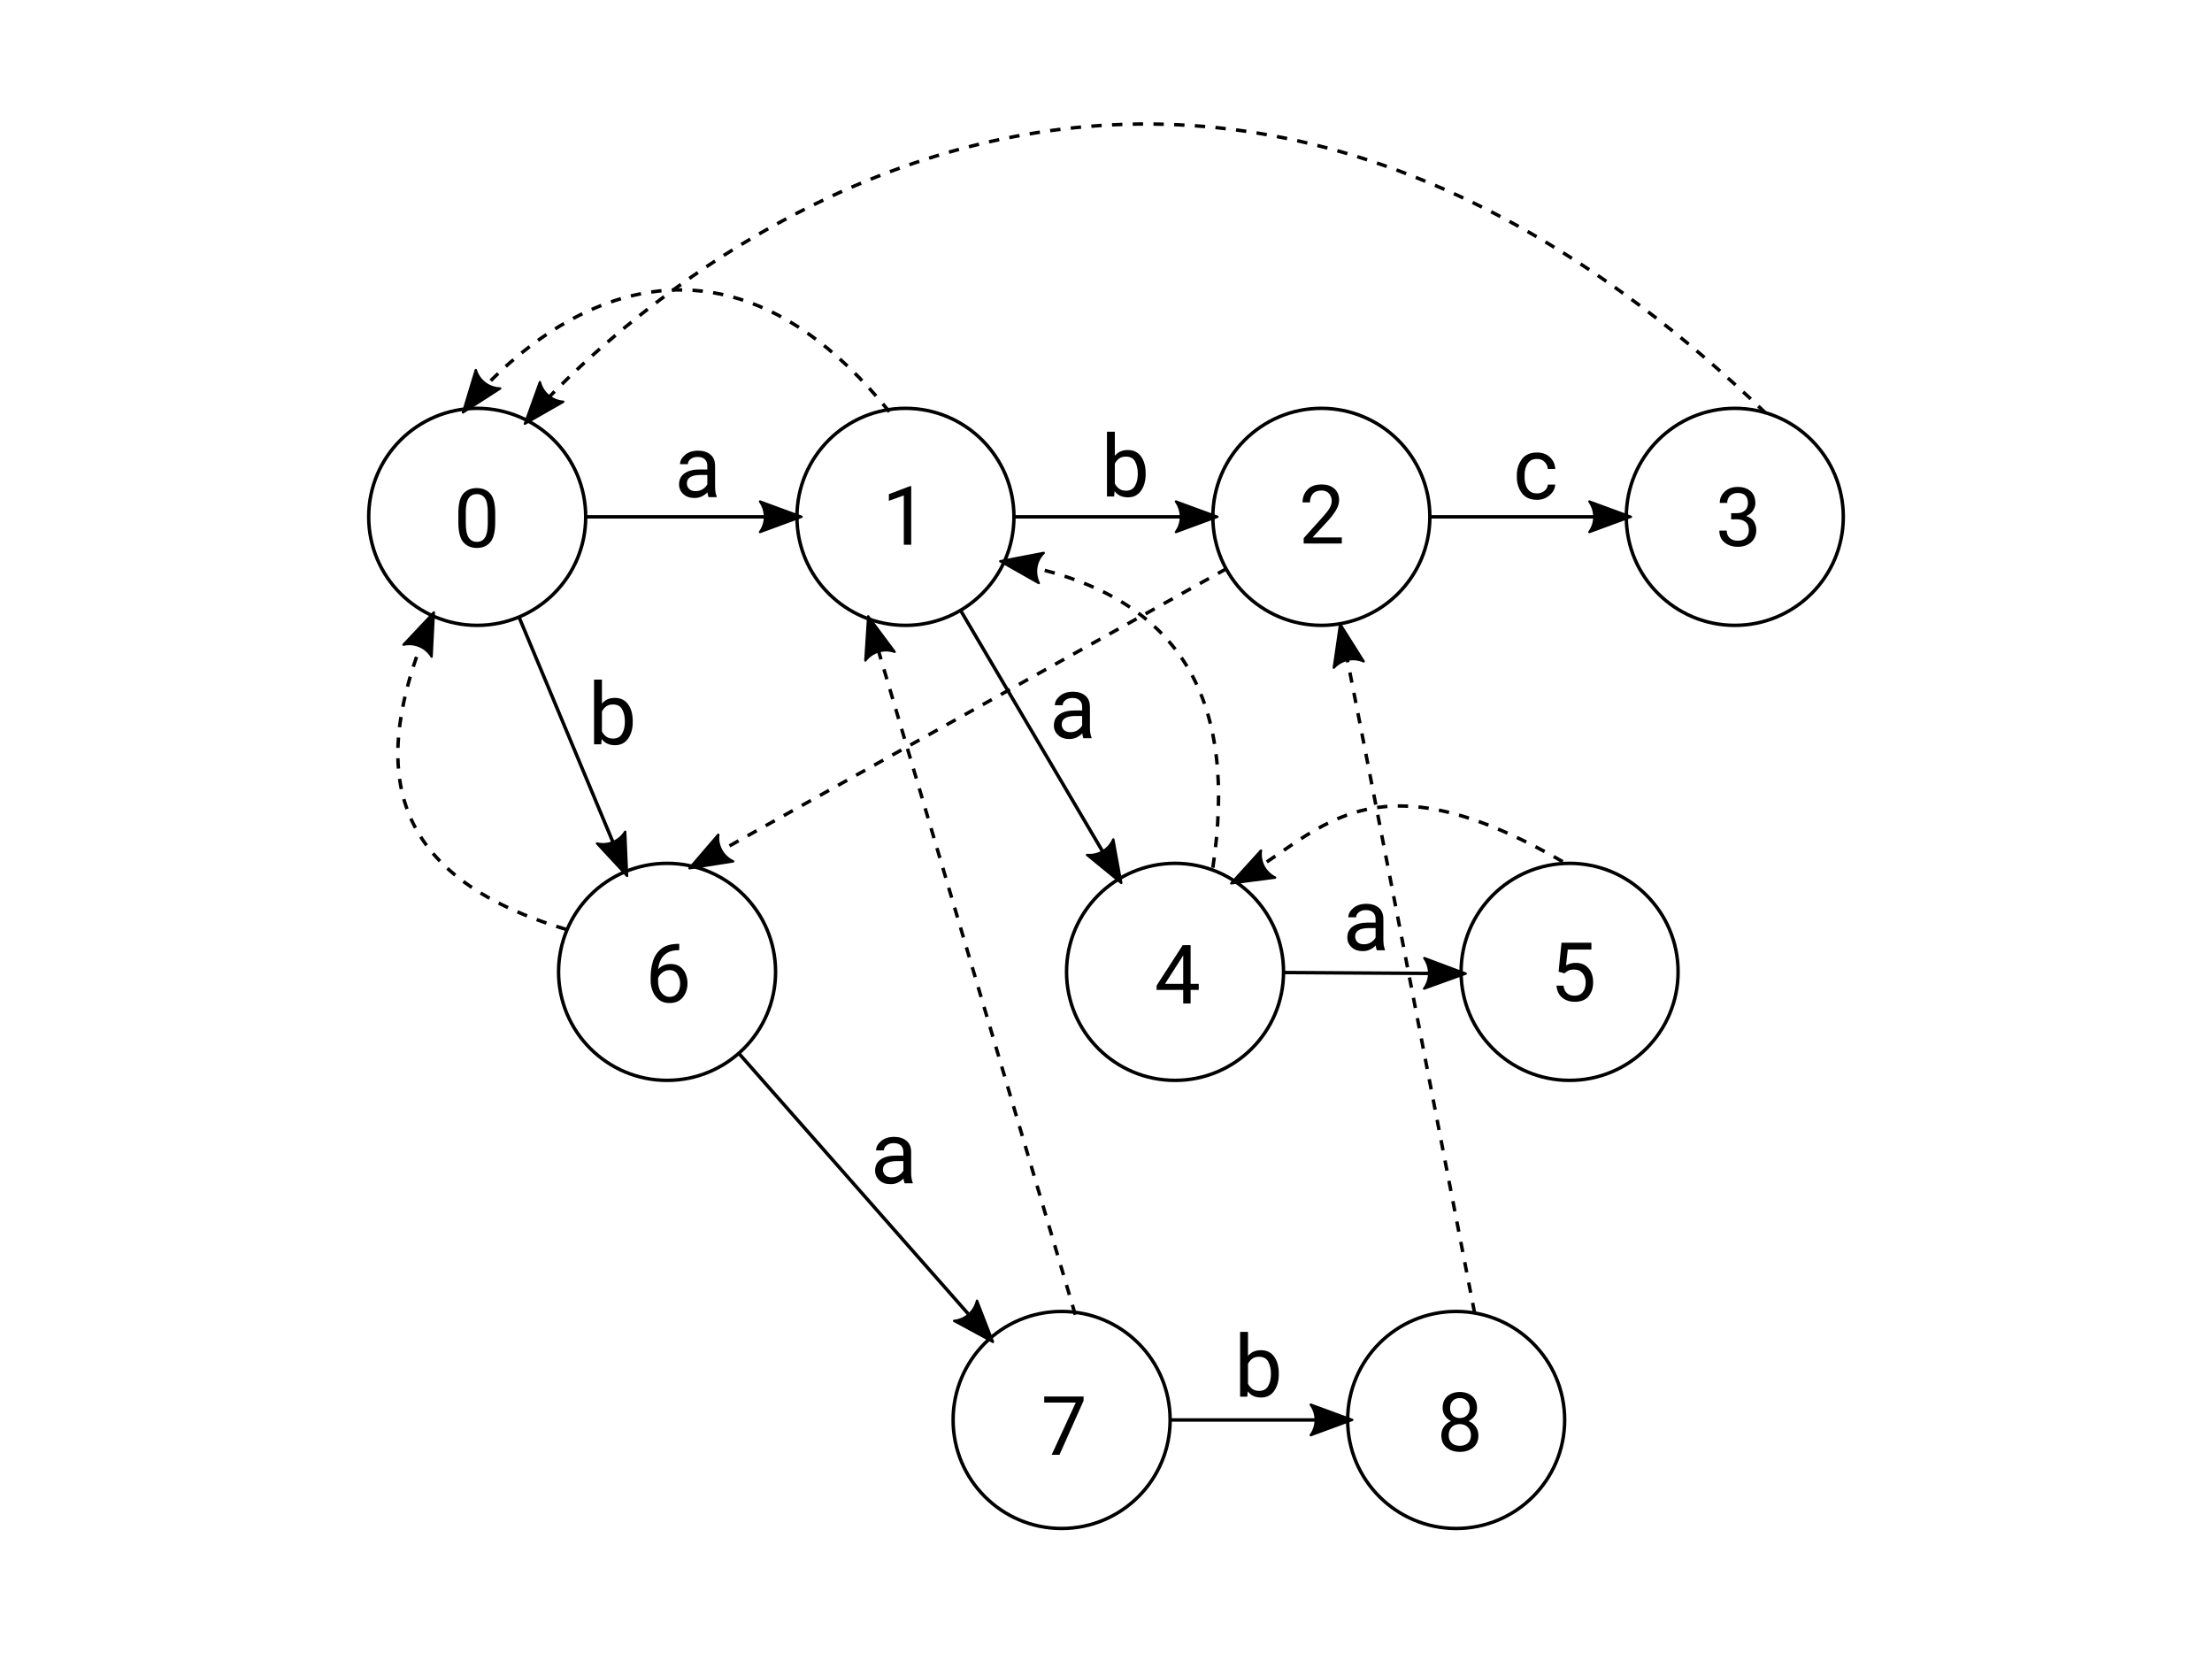
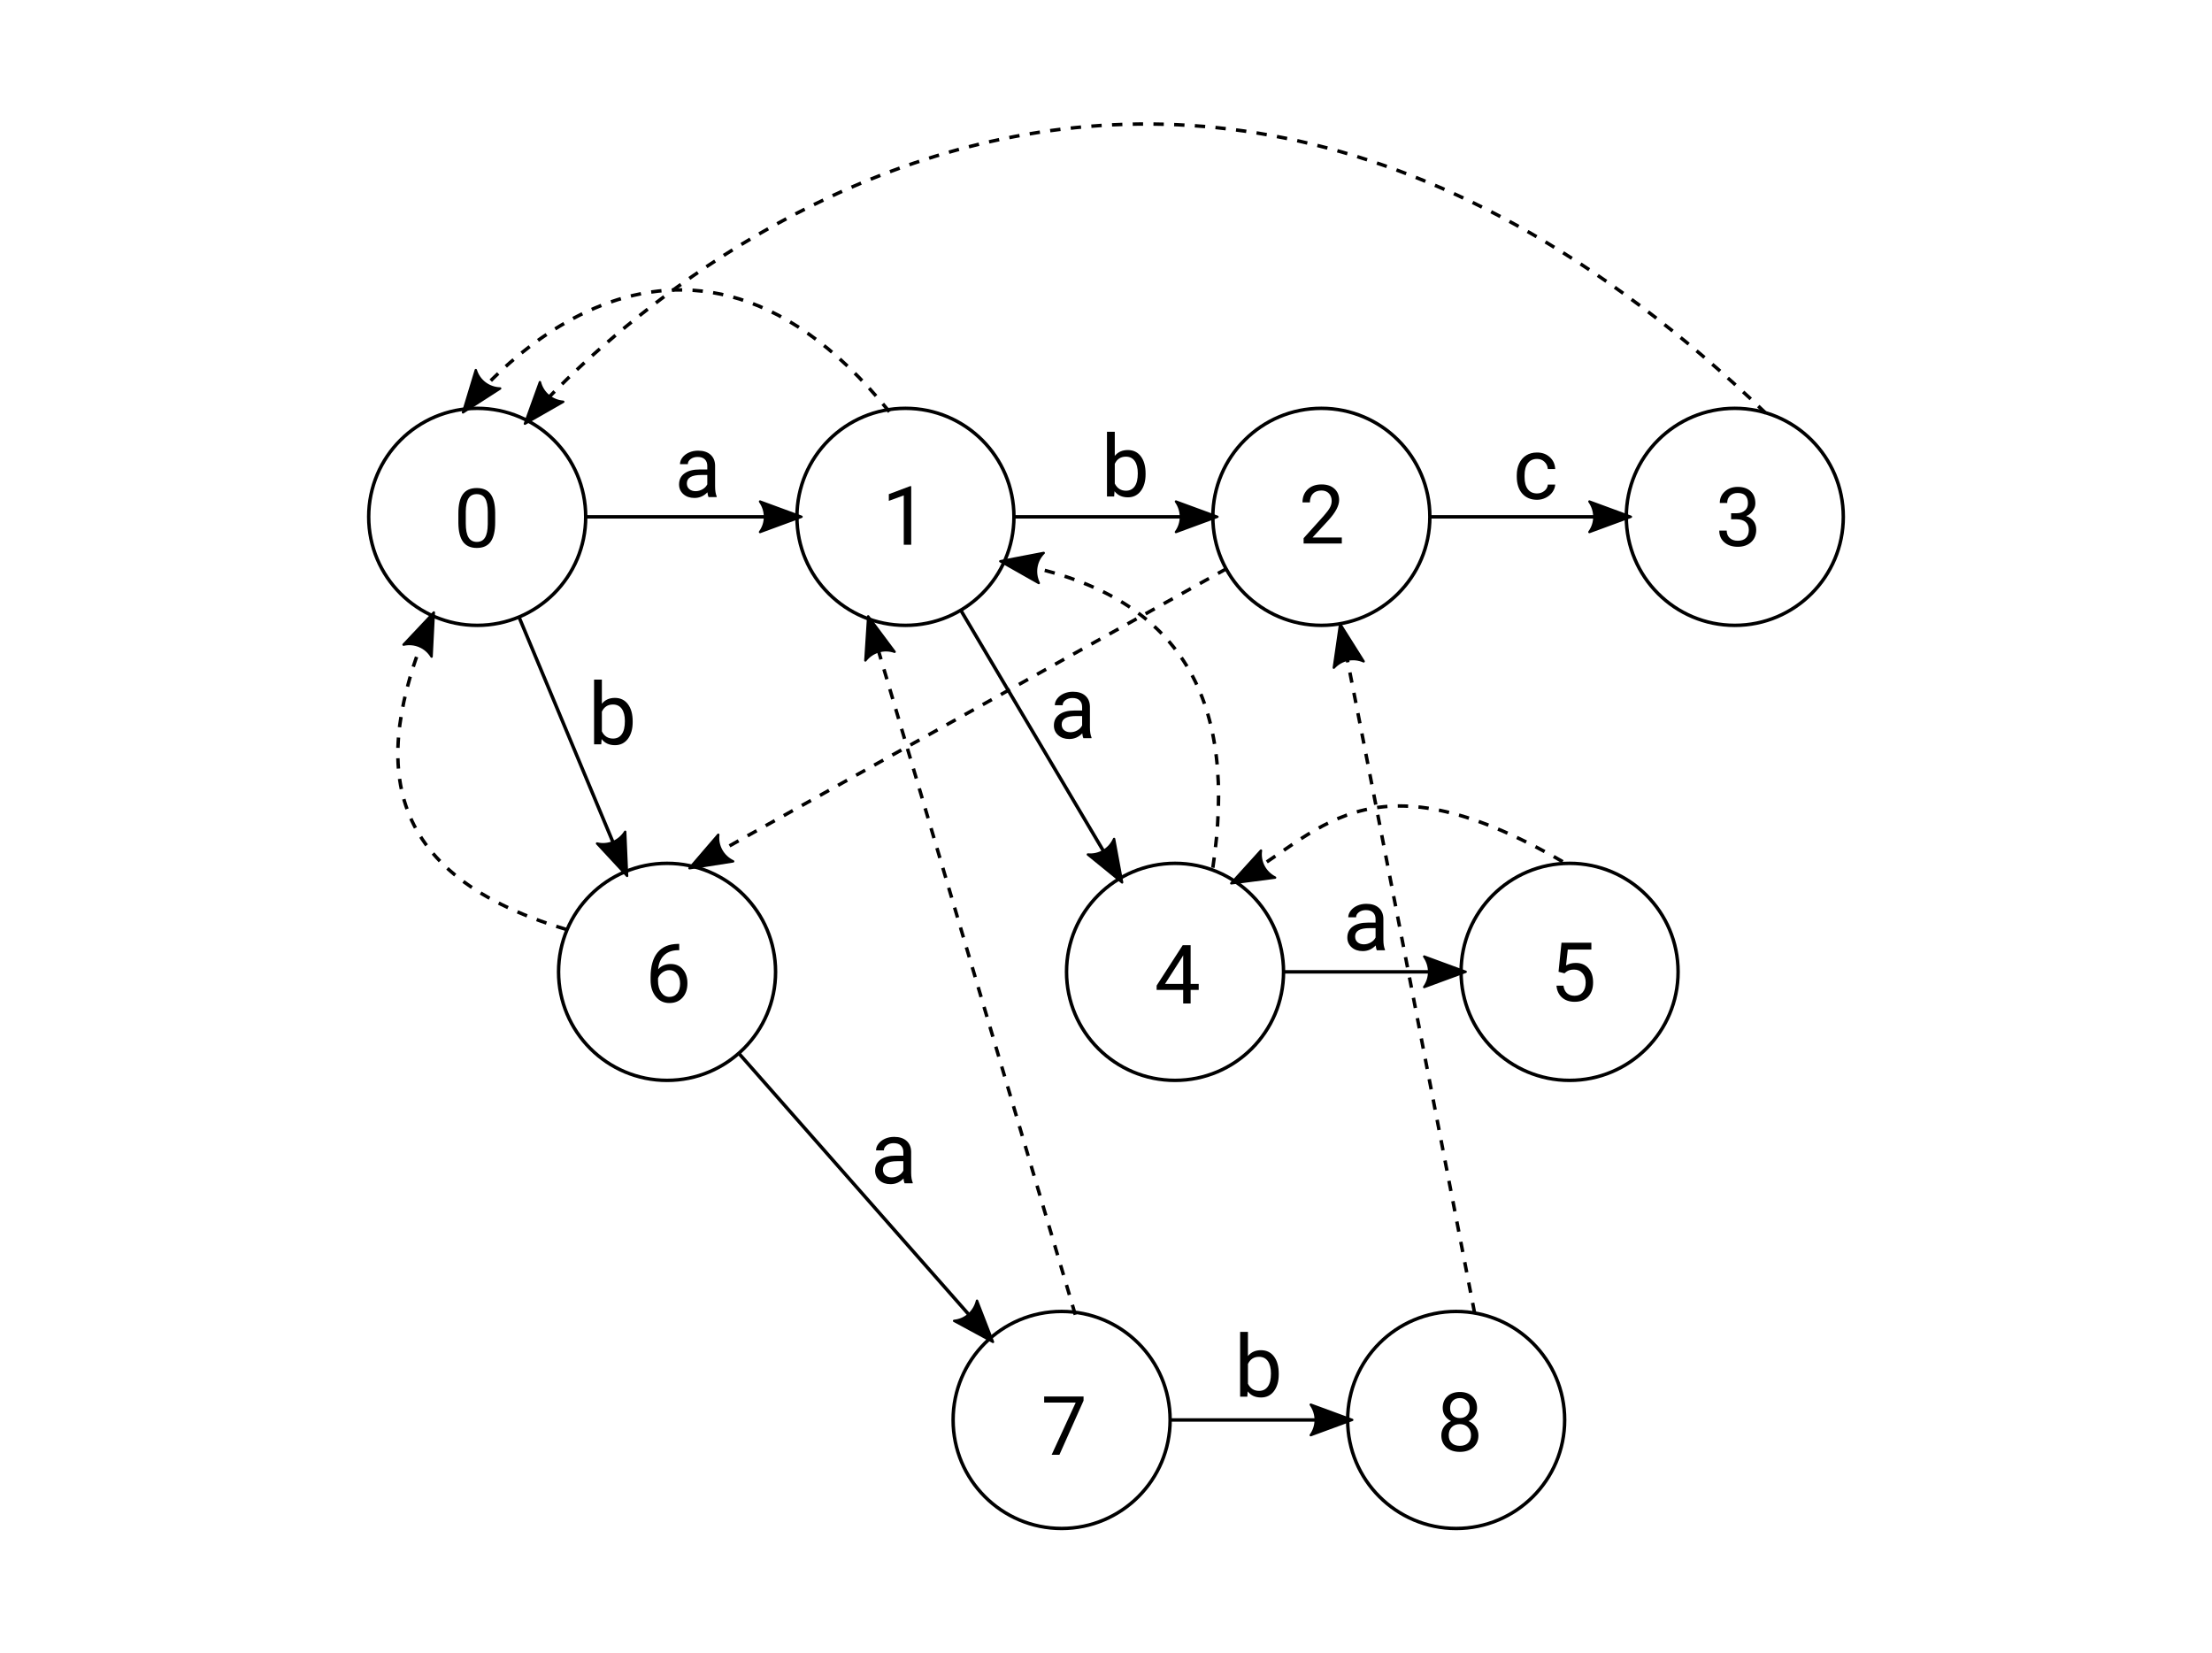
<svg xmlns="http://www.w3.org/2000/svg" width="180.831mm" height="135.079mm" viewBox="0 0 640.741 478.626" id="svg2" version="1.1">
  <defs id="defs4">
    <marker orient="auto" refY="0" refX="0" id="marker5631" style="overflow:visible">
      <path id="path5633" style="fill:#000000;fill-opacity:1;fill-rule:evenodd;stroke:#000000;stroke-width:0.625;stroke-linejoin:round;stroke-opacity:1" d="M 8.719,4.034 -2.207,0.016 8.719,-4.002 c -1.745,2.372 -1.735,5.617 -6e-7,8.035 z" transform="matrix(-1.1,0,0,-1.1,-1.1,0)" />
    </marker>
    <marker orient="auto" refY="0" refX="0" id="marker5531" style="overflow:visible">
      <path id="path5533" style="fill:#000000;fill-opacity:1;fill-rule:evenodd;stroke:#000000;stroke-width:0.625;stroke-linejoin:round;stroke-opacity:1" d="M 8.719,4.034 -2.207,0.016 8.719,-4.002 c -1.745,2.372 -1.735,5.617 -6e-7,8.035 z" transform="matrix(-1.1,0,0,-1.1,-1.1,0)" />
    </marker>
    <marker orient="auto" refY="0" refX="0" id="marker5437" style="overflow:visible">
      <path id="path5439" style="fill:#000000;fill-opacity:1;fill-rule:evenodd;stroke:#000000;stroke-width:0.625;stroke-linejoin:round;stroke-opacity:1" d="M 8.719,4.034 -2.207,0.016 8.719,-4.002 c -1.745,2.372 -1.735,5.617 -6e-7,8.035 z" transform="matrix(-1.1,0,0,-1.1,-1.1,0)" />
    </marker>
    <marker orient="auto" refY="0" refX="0" id="marker5349" style="overflow:visible">
      <path id="path5351" style="fill:#000000;fill-opacity:1;fill-rule:evenodd;stroke:#000000;stroke-width:0.625;stroke-linejoin:round;stroke-opacity:1" d="M 8.719,4.034 -2.207,0.016 8.719,-4.002 c -1.745,2.372 -1.735,5.617 -6e-7,8.035 z" transform="matrix(-1.1,0,0,-1.1,-1.1,0)" />
    </marker>
    <marker orient="auto" refY="0" refX="0" id="marker5267" style="overflow:visible">
      <path id="path5269" style="fill:#000000;fill-opacity:1;fill-rule:evenodd;stroke:#000000;stroke-width:0.625;stroke-linejoin:round;stroke-opacity:1" d="M 8.719,4.034 -2.207,0.016 8.719,-4.002 c -1.745,2.372 -1.735,5.617 -6e-7,8.035 z" transform="matrix(-1.1,0,0,-1.1,-1.1,0)" />
    </marker>
    <marker orient="auto" refY="0" refX="0" id="marker5191" style="overflow:visible">
      <path id="path5193" style="fill:#000000;fill-opacity:1;fill-rule:evenodd;stroke:#000000;stroke-width:0.625;stroke-linejoin:round;stroke-opacity:1" d="M 8.719,4.034 -2.207,0.016 8.719,-4.002 c -1.745,2.372 -1.735,5.617 -6e-7,8.035 z" transform="matrix(-1.1,0,0,-1.1,-1.1,0)" />
    </marker>
    <marker orient="auto" refY="0" refX="0" id="marker5121" style="overflow:visible">
      <path id="path5123" style="fill:#000000;fill-opacity:1;fill-rule:evenodd;stroke:#000000;stroke-width:0.625;stroke-linejoin:round;stroke-opacity:1" d="M 8.719,4.034 -2.207,0.016 8.719,-4.002 c -1.745,2.372 -1.735,5.617 -6e-7,8.035 z" transform="matrix(-1.1,0,0,-1.1,-1.1,0)" />
    </marker>
    <marker style="overflow:visible" id="marker5057" refX="0" refY="0" orient="auto">
      <path transform="matrix(-1.1,0,0,-1.1,-1.1,0)" d="M 8.719,4.034 -2.207,0.016 8.719,-4.002 c -1.745,2.372 -1.735,5.617 -6e-7,8.035 z" style="fill:#000000;fill-opacity:1;fill-rule:evenodd;stroke:#000000;stroke-width:0.625;stroke-linejoin:round;stroke-opacity:1" id="path5059" />
    </marker>
    <marker style="overflow:visible" id="marker4993" refX="0" refY="0" orient="auto">
      <path transform="matrix(-1.1,0,0,-1.1,-1.1,0)" d="M 8.719,4.034 -2.207,0.016 8.719,-4.002 c -1.745,2.372 -1.735,5.617 -6e-7,8.035 z" style="fill:#000000;fill-opacity:1;fill-rule:evenodd;stroke:#000000;stroke-width:0.625;stroke-linejoin:round;stroke-opacity:1" id="path4995" />
    </marker>
    <marker style="overflow:visible" id="marker4935" refX="0" refY="0" orient="auto">
      <path transform="matrix(-1.1,0,0,-1.1,-1.1,0)" d="M 8.719,4.034 -2.207,0.016 8.719,-4.002 c -1.745,2.372 -1.735,5.617 -6e-7,8.035 z" style="fill:#000000;fill-opacity:1;fill-rule:evenodd;stroke:#000000;stroke-width:0.625;stroke-linejoin:round;stroke-opacity:1" id="path4937" />
    </marker>
    <marker style="overflow:visible" id="marker4883" refX="0" refY="0" orient="auto">
      <path transform="matrix(-1.1,0,0,-1.1,-1.1,0)" d="M 8.719,4.034 -2.207,0.016 8.719,-4.002 c -1.745,2.372 -1.735,5.617 -6e-7,8.035 z" style="fill:#000000;fill-opacity:1;fill-rule:evenodd;stroke:#000000;stroke-width:0.625;stroke-linejoin:round;stroke-opacity:1" id="path4885" />
    </marker>
    <marker style="overflow:visible" id="marker4825" refX="0" refY="0" orient="auto">
      <path transform="matrix(-1.1,0,0,-1.1,-1.1,0)" d="M 8.719,4.034 -2.207,0.016 8.719,-4.002 c -1.745,2.372 -1.735,5.617 -6e-7,8.035 z" style="fill:#000000;fill-opacity:1;fill-rule:evenodd;stroke:#000000;stroke-width:0.625;stroke-linejoin:round;stroke-opacity:1" id="path4827" />
    </marker>
    <marker style="overflow:visible" id="marker4767" refX="0" refY="0" orient="auto">
      <path transform="matrix(-1.1,0,0,-1.1,-1.1,0)" d="M 8.719,4.034 -2.207,0.016 8.719,-4.002 c -1.745,2.372 -1.735,5.617 -6e-7,8.035 z" style="fill:#000000;fill-opacity:1;fill-rule:evenodd;stroke:#000000;stroke-width:0.625;stroke-linejoin:round;stroke-opacity:1" id="path4769" />
    </marker>
    <marker style="overflow:visible" id="marker4721" refX="0" refY="0" orient="auto">
      <path transform="matrix(-1.1,0,0,-1.1,-1.1,0)" d="M 8.719,4.034 -2.207,0.016 8.719,-4.002 c -1.745,2.372 -1.735,5.617 -6e-7,8.035 z" style="fill:#000000;fill-opacity:1;fill-rule:evenodd;stroke:#000000;stroke-width:0.625;stroke-linejoin:round;stroke-opacity:1" id="path4723" />
    </marker>
    <marker style="overflow:visible" id="marker4675" refX="0" refY="0" orient="auto">
      <path transform="matrix(-1.1,0,0,-1.1,-1.1,0)" d="M 8.719,4.034 -2.207,0.016 8.719,-4.002 c -1.745,2.372 -1.735,5.617 -6e-7,8.035 z" style="fill:#000000;fill-opacity:1;fill-rule:evenodd;stroke:#000000;stroke-width:0.625;stroke-linejoin:round;stroke-opacity:1" id="path4677" />
    </marker>
    <marker orient="auto" refY="0" refX="0" id="Arrow2Lend" style="overflow:visible">
      <path id="path4368" style="fill:#000000;fill-opacity:1;fill-rule:evenodd;stroke:#000000;stroke-width:0.625;stroke-linejoin:round;stroke-opacity:1" d="M 8.719,4.034 -2.207,0.016 8.719,-4.002 c -1.745,2.372 -1.735,5.617 -6e-7,8.035 z" transform="matrix(-1.1,0,0,-1.1,-1.1,0)" />
    </marker>
  </defs>
  <g id="layer1" transform="translate(-61.77222,-120.5262)">
-     <circle style="opacity:1;fill:none;fill-opacity:1;stroke:#000000;stroke-width:1;stroke-linejoin:miter;stroke-miterlimit:4;stroke-dasharray:none;stroke-opacity:1" id="path4154" r="31.429" cy="270.219" cx="200" />
-     <circle style="opacity:1;fill:none;fill-opacity:1;stroke:#000000;stroke-width:1;stroke-linejoin:miter;stroke-miterlimit:4;stroke-dasharray:none;stroke-opacity:1" id="path4154-3" cx="516.429" cy="402.005" r="31.429" />
-     <circle style="opacity:1;fill:none;fill-opacity:1;stroke:#000000;stroke-width:1;stroke-linejoin:miter;stroke-miterlimit:4;stroke-dasharray:none;stroke-opacity:1" id="path4154-6" cx="483.571" cy="531.791" r="31.429" />
-     <circle style="opacity:1;fill:none;fill-opacity:1;stroke:#000000;stroke-width:1;stroke-linejoin:miter;stroke-miterlimit:4;stroke-dasharray:none;stroke-opacity:1" id="path4154-7" cx="402.143" cy="402.005" r="31.429" />
-     <circle style="opacity:1;fill:none;fill-opacity:1;stroke:#000000;stroke-width:1;stroke-linejoin:miter;stroke-miterlimit:4;stroke-dasharray:none;stroke-opacity:1" id="path4154-5" cx="444.524" cy="270.219" r="31.429" />
-     <circle style="opacity:1;fill:none;fill-opacity:1;stroke:#000000;stroke-width:1;stroke-linejoin:miter;stroke-miterlimit:4;stroke-dasharray:none;stroke-opacity:1" id="path4154-35" cx="564.286" cy="270.219" r="31.429" />
-     <circle style="opacity:1;fill:none;fill-opacity:1;stroke:#000000;stroke-width:1;stroke-linejoin:miter;stroke-miterlimit:4;stroke-dasharray:none;stroke-opacity:1" id="path4154-62" cx="369.286" cy="531.791" r="31.429" />
-     <circle style="opacity:1;fill:none;fill-opacity:1;stroke:#000000;stroke-width:1;stroke-linejoin:miter;stroke-miterlimit:4;stroke-dasharray:none;stroke-opacity:1" id="path4154-9" cx="324.048" cy="270.219" r="31.429" />
-     <circle style="opacity:1;fill:none;fill-opacity:1;stroke:#000000;stroke-width:1;stroke-linejoin:miter;stroke-miterlimit:4;stroke-dasharray:none;stroke-opacity:1" id="path4154-62-1" cx="255" cy="402.005" r="31.429" />
+     <path style="opacity:1;fill:none;fill-opacity:1;stroke:#000000;stroke-width:1;stroke-linejoin:miter;stroke-miterlimit:4;stroke-dasharray:none;stroke-opacity:1" d="M 231.429,270.219 A 31.429,31.429 0 0 1 200,301.648 31.429,31.429 0 0 1 168.571,270.219 31.429,31.429 0 0 1 200,238.791 a 31.429,31.429 0 0 1 31.429,31.429 z" id="path4154" />
+     <path style="opacity:1;fill:none;fill-opacity:1;stroke:#000000;stroke-width:1;stroke-linejoin:miter;stroke-miterlimit:4;stroke-dasharray:none;stroke-opacity:1" d="m 547.857,402.005 a 31.429,31.429 0 0 1 -31.429,31.429 31.429,31.429 0 0 1 -31.429,-31.429 31.429,31.429 0 0 1 31.429,-31.429 31.429,31.429 0 0 1 31.429,31.429 z" id="path4154-3" />
+     <path style="opacity:1;fill:none;fill-opacity:1;stroke:#000000;stroke-width:1;stroke-linejoin:miter;stroke-miterlimit:4;stroke-dasharray:none;stroke-opacity:1" d="m 515,531.791 a 31.429,31.429 0 0 1 -31.429,31.429 31.429,31.429 0 0 1 -31.429,-31.429 31.429,31.429 0 0 1 31.429,-31.429 31.429,31.429 0 0 1 31.429,31.429 z" id="path4154-6" />
+     <path style="opacity:1;fill:none;fill-opacity:1;stroke:#000000;stroke-width:1;stroke-linejoin:miter;stroke-miterlimit:4;stroke-dasharray:none;stroke-opacity:1" d="m 433.571,402.005 a 31.429,31.429 0 0 1 -31.429,31.429 31.429,31.429 0 0 1 -31.429,-31.429 31.429,31.429 0 0 1 31.429,-31.429 31.429,31.429 0 0 1 31.429,31.429 z" id="path4154-7" />
+     <path style="opacity:1;fill:none;fill-opacity:1;stroke:#000000;stroke-width:1;stroke-linejoin:miter;stroke-miterlimit:4;stroke-dasharray:none;stroke-opacity:1" d="m 475.952,270.219 a 31.429,31.429 0 0 1 -31.429,31.429 31.429,31.429 0 0 1 -31.429,-31.429 31.429,31.429 0 0 1 31.429,-31.429 31.429,31.429 0 0 1 31.429,31.429 z" id="path4154-5" />
+     <path style="opacity:1;fill:none;fill-opacity:1;stroke:#000000;stroke-width:1;stroke-linejoin:miter;stroke-miterlimit:4;stroke-dasharray:none;stroke-opacity:1" d="m 595.714,270.219 a 31.429,31.429 0 0 1 -31.429,31.429 31.429,31.429 0 0 1 -31.429,-31.429 31.429,31.429 0 0 1 31.429,-31.429 31.429,31.429 0 0 1 31.429,31.429 z" id="path4154-35" />
+     <path style="opacity:1;fill:none;fill-opacity:1;stroke:#000000;stroke-width:1;stroke-linejoin:miter;stroke-miterlimit:4;stroke-dasharray:none;stroke-opacity:1" d="m 400.714,531.791 a 31.429,31.429 0 0 1 -31.429,31.429 31.429,31.429 0 0 1 -31.429,-31.429 31.429,31.429 0 0 1 31.429,-31.429 31.429,31.429 0 0 1 31.429,31.429 z" id="path4154-62" />
+     <path style="opacity:1;fill:none;fill-opacity:1;stroke:#000000;stroke-width:1;stroke-linejoin:miter;stroke-miterlimit:4;stroke-dasharray:none;stroke-opacity:1" d="m 355.476,270.219 a 31.429,31.429 0 0 1 -31.429,31.429 31.429,31.429 0 0 1 -31.429,-31.429 31.429,31.429 0 0 1 31.429,-31.429 31.429,31.429 0 0 1 31.429,31.429 z" id="path4154-9" />
+     <path style="opacity:1;fill:none;fill-opacity:1;stroke:#000000;stroke-width:1;stroke-linejoin:miter;stroke-miterlimit:4;stroke-dasharray:none;stroke-opacity:1" d="m 286.429,402.005 a 31.429,31.429 0 0 1 -31.429,31.429 31.429,31.429 0 0 1 -31.429,-31.429 31.429,31.429 0 0 1 31.429,-31.429 31.429,31.429 0 0 1 31.429,31.429 z" id="path4154-62-1" />
    <path style="fill:none;fill-rule:evenodd;stroke:#000000;stroke-width:1px;stroke-linecap:butt;stroke-linejoin:miter;stroke-opacity:1;marker-end:url(#marker4675)" d="m 231.429,270.219 61.19,0" id="path4222" />
    <path style="fill:none;fill-rule:evenodd;stroke:#000000;stroke-width:1px;stroke-linecap:butt;stroke-linejoin:miter;stroke-opacity:1;marker-end:url(#Arrow2Lend)" d="m 355.476,270.219 57.619,0" id="path4224" />
    <path style="fill:none;fill-rule:evenodd;stroke:#000000;stroke-width:1px;stroke-linecap:butt;stroke-linejoin:miter;stroke-opacity:1;marker-end:url(#marker4721)" d="m 475.952,270.219 56.905,0" id="path4226" />
    <path style="fill:none;fill-rule:evenodd;stroke:#000000;stroke-width:1px;stroke-linecap:butt;stroke-linejoin:miter;stroke-opacity:1;marker-end:url(#marker4767)" d="m 212.104,299.223 30.791,73.778" id="path4228" />
-     <path style="fill:none;fill-rule:evenodd;stroke:#000000;stroke-width:1px;stroke-linecap:butt;stroke-linejoin:miter;stroke-opacity:1;marker-end:url(#marker4935)" d="m 433.57,402.202 51.435,0.321" id="path4232" />
+     <path style="fill:none;fill-rule:evenodd;stroke:#000000;stroke-width:1px;stroke-linecap:butt;stroke-linejoin:miter;stroke-opacity:1;marker-end:url(#marker4935)" d="m 433.571,402.005 51.429,0" id="path4232" />
    <path style="fill:none;fill-rule:evenodd;stroke:#000000;stroke-width:1px;stroke-linecap:butt;stroke-linejoin:miter;stroke-opacity:1;marker-end:url(#marker4883)" d="m 275.77,425.592 72.746,82.612" id="path4234" />
    <path style="fill:none;fill-rule:evenodd;stroke:#000000;stroke-width:1px;stroke-linecap:butt;stroke-linejoin:miter;stroke-opacity:1;marker-end:url(#marker5057)" d="m 400.714,531.791 51.429,0" id="path4236" />
-     <path style="fill:none;fill-rule:evenodd;stroke:#000000;stroke-width:1px;stroke-linecap:butt;stroke-linejoin:miter;stroke-opacity:1;marker-end:url(#marker4993)" d="m 340.006,297.294 45.868,77.821" id="path4238" />
-     <text xml:space="preserve" style="font-style:normal;font-weight:normal;font-size:40px;line-height:125%;font-family:sans-serif;letter-spacing:0px;word-spacing:0px;fill:#000000;fill-opacity:1;stroke:none;stroke-width:1px;stroke-linecap:butt;stroke-linejoin:miter;stroke-opacity:1" x="257.143" y="264.505" id="text4240">
-       <tspan id="tspan4242" x="257.143" y="264.505" style="font-style:normal;font-variant:normal;font-weight:normal;font-stretch:normal;font-size:25px;font-family:Roboto;-inkscape-font-specification:Roboto">a</tspan>
-     </text>
-     <text xml:space="preserve" style="font-style:normal;font-weight:normal;font-size:40px;line-height:125%;font-family:sans-serif;letter-spacing:0px;word-spacing:0px;fill:#000000;fill-opacity:1;stroke:none;stroke-width:1px;stroke-linecap:butt;stroke-linejoin:miter;stroke-opacity:1" x="380.719" y="264.323" id="text4240-2">
-       <tspan id="tspan4242-7" x="380.719" y="264.323" style="font-style:normal;font-variant:normal;font-weight:normal;font-stretch:normal;font-size:25px;font-family:Roboto;-inkscape-font-specification:Roboto">b</tspan>
-     </text>
-     <text xml:space="preserve" style="font-style:normal;font-weight:normal;font-size:40px;line-height:125%;font-family:sans-serif;letter-spacing:0px;word-spacing:0px;fill:#000000;fill-opacity:1;stroke:none;stroke-width:1px;stroke-linecap:butt;stroke-linejoin:miter;stroke-opacity:1" x="500.005" y="265.038" id="text4240-0">
-       <tspan id="tspan4242-9" x="500.005" y="265.038" style="font-style:normal;font-variant:normal;font-weight:normal;font-stretch:normal;font-size:25px;font-family:Roboto;-inkscape-font-specification:Roboto">c</tspan>
-     </text>
-     <text xml:space="preserve" style="font-style:normal;font-weight:normal;font-size:40px;line-height:125%;font-family:sans-serif;letter-spacing:0px;word-spacing:0px;fill:#000000;fill-opacity:1;stroke:none;stroke-width:1px;stroke-linecap:butt;stroke-linejoin:miter;stroke-opacity:1" x="232.148" y="336.109" id="text4240-3">
-       <tspan id="tspan4242-6" x="232.148" y="336.109" style="font-style:normal;font-variant:normal;font-weight:normal;font-stretch:normal;font-size:25px;font-family:Roboto;-inkscape-font-specification:Roboto">b</tspan>
-     </text>
-     <text xml:space="preserve" style="font-style:normal;font-weight:normal;font-size:40px;line-height:125%;font-family:sans-serif;letter-spacing:0px;word-spacing:0px;fill:#000000;fill-opacity:1;stroke:none;stroke-width:1px;stroke-linecap:butt;stroke-linejoin:miter;stroke-opacity:1" x="313.933" y="463.252" id="text4240-06">
-       <tspan id="tspan4242-2" x="313.933" y="463.252" style="font-style:normal;font-variant:normal;font-weight:normal;font-stretch:normal;font-size:25px;font-family:Roboto;-inkscape-font-specification:Roboto">a</tspan>
-     </text>
-     <text xml:space="preserve" style="font-style:normal;font-weight:normal;font-size:40px;line-height:125%;font-family:sans-serif;letter-spacing:0px;word-spacing:0px;fill:#000000;fill-opacity:1;stroke:none;stroke-width:1px;stroke-linecap:butt;stroke-linejoin:miter;stroke-opacity:1" x="450.719" y="395.752" id="text4240-6">
-       <tspan id="tspan4242-1" x="450.719" y="395.752" style="font-style:normal;font-variant:normal;font-weight:normal;font-stretch:normal;font-size:25px;font-family:Roboto;-inkscape-font-specification:Roboto">a</tspan>
-     </text>
-     <text xml:space="preserve" style="font-style:normal;font-weight:normal;font-size:40px;line-height:125%;font-family:sans-serif;letter-spacing:0px;word-spacing:0px;fill:#000000;fill-opacity:1;stroke:none;stroke-width:1px;stroke-linecap:butt;stroke-linejoin:miter;stroke-opacity:1" x="419.29" y="525.038" id="text4240-8">
-       <tspan id="tspan4242-79" x="419.29" y="525.038" style="font-style:normal;font-variant:normal;font-weight:normal;font-stretch:normal;font-size:25px;font-family:Roboto;-inkscape-font-specification:Roboto">b</tspan>
-     </text>
-     <text xml:space="preserve" style="font-style:normal;font-weight:normal;font-size:40px;line-height:125%;font-family:sans-serif;letter-spacing:0px;word-spacing:0px;fill:#000000;fill-opacity:1;stroke:none;stroke-width:1px;stroke-linecap:butt;stroke-linejoin:miter;stroke-opacity:1" x="365.719" y="334.323" id="text4240-20">
-       <tspan id="tspan4242-23" x="365.719" y="334.323" style="font-style:normal;font-variant:normal;font-weight:normal;font-stretch:normal;font-size:25px;font-family:Roboto;-inkscape-font-specification:Roboto">a</tspan>
-     </text>
+     <path style="fill:none;fill-rule:evenodd;stroke:#000000;stroke-width:1px;stroke-linecap:butt;stroke-linejoin:miter;stroke-opacity:1;marker-end:url(#marker4993)" d="m 340.07,297.257 46.051,77.711" id="path4238" />
+     <g style="font-style:normal;font-weight:normal;font-size:40px;line-height:125%;font-family:sans-serif;letter-spacing:0px;word-spacing:0px;fill:#000000;fill-opacity:1;stroke:none;stroke-width:1px;stroke-linecap:butt;stroke-linejoin:miter;stroke-opacity:1" id="text4240">
+       <path d="m 267.006,264.505 q -0.195,-0.391 -0.317,-1.392 -1.575,1.636 -3.76,1.636 -1.953,0 -3.21,-1.099 -1.245,-1.111 -1.245,-2.808 0,-2.063 1.562,-3.198 1.575,-1.147 4.419,-1.147 l 2.197,0 0,-1.038 q 0,-1.184 -0.708,-1.88 -0.708,-0.708 -2.087,-0.708 -1.208,0 -2.026,0.61 -0.818,0.61 -0.818,1.477 l -2.271,0 q 0,-0.989 0.696,-1.904 0.708,-0.928 1.904,-1.465 1.208,-0.537 2.649,-0.537 2.283,0 3.577,1.147 1.294,1.135 1.343,3.137 l 0,6.079 q 0,1.819 0.464,2.893 l 0,0.195 -2.368,0 z m -3.748,-1.721 q 1.062,0 2.014,-0.549 0.952,-0.549 1.379,-1.428 l 0,-2.71 -1.77,0 q -4.15,0 -4.15,2.429 0,1.062 0.708,1.66 0.708,0.598 1.819,0.598 z" style="font-style:normal;font-variant:normal;font-weight:normal;font-stretch:normal;font-size:25px;font-family:Roboto;-inkscape-font-specification:Roboto" id="path4330" />
+     </g>
+     <g style="font-style:normal;font-weight:normal;font-size:40px;line-height:125%;font-family:sans-serif;letter-spacing:0px;word-spacing:0px;fill:#000000;fill-opacity:1;stroke:none;stroke-width:1px;stroke-linecap:butt;stroke-linejoin:miter;stroke-opacity:1" id="text4240-2">
+       <path d="m 393.61,257.866 q 0,3.027 -1.392,4.871 -1.392,1.831 -3.735,1.831 -2.502,0 -3.87,-1.77 l -0.11,1.526 -2.075,0 0,-18.75 2.258,0 0,6.995 q 1.367,-1.697 3.772,-1.697 2.405,0 3.772,1.819 1.379,1.819 1.379,4.98 l 0,0.195 z m -2.258,-0.256 q 0,-2.307 -0.891,-3.564 -0.891,-1.257 -2.563,-1.257 -2.234,0 -3.21,2.075 l 0,5.713 q 1.038,2.075 3.235,2.075 1.624,0 2.527,-1.257 0.903,-1.257 0.903,-3.784 z" style="font-style:normal;font-variant:normal;font-weight:normal;font-stretch:normal;font-size:25px;font-family:Roboto;-inkscape-font-specification:Roboto" id="path4333" />
+     </g>
+     <g style="font-style:normal;font-weight:normal;font-size:40px;line-height:125%;font-family:sans-serif;letter-spacing:0px;word-spacing:0px;fill:#000000;fill-opacity:1;stroke:none;stroke-width:1px;stroke-linecap:butt;stroke-linejoin:miter;stroke-opacity:1" id="text4240-0">
+       <path d="m 507.012,263.439 q 1.208,0 2.112,-0.732 0.903,-0.732 1.001,-1.831 l 2.136,0 q -0.061,1.135 -0.781,2.161 -0.72,1.025 -1.929,1.636 -1.196,0.61 -2.539,0.61 -2.698,0 -4.297,-1.794 -1.587,-1.807 -1.587,-4.932 l 0,-0.378 q 0,-1.929 0.708,-3.43 0.708,-1.501 2.026,-2.332 1.331,-0.83 3.137,-0.83 2.222,0 3.687,1.331 1.477,1.331 1.575,3.455 l -2.136,0 q -0.098,-1.282 -0.977,-2.1 -0.867,-0.83 -2.148,-0.83 -1.721,0 -2.673,1.245 -0.94,1.233 -0.94,3.577 l 0,0.427 q 0,2.283 0.94,3.516 0.94,1.233 2.686,1.233 z" style="font-style:normal;font-variant:normal;font-weight:normal;font-stretch:normal;font-size:25px;font-family:Roboto;-inkscape-font-specification:Roboto" id="path4336" />
+     </g>
+     <g style="font-style:normal;font-weight:normal;font-size:40px;line-height:125%;font-family:sans-serif;letter-spacing:0px;word-spacing:0px;fill:#000000;fill-opacity:1;stroke:none;stroke-width:1px;stroke-linecap:butt;stroke-linejoin:miter;stroke-opacity:1" id="text4240-3">
+       <path d="m 245.038,329.652 q 0,3.027 -1.392,4.871 -1.392,1.831 -3.735,1.831 -2.502,0 -3.87,-1.77 l -0.11,1.526 -2.075,0 0,-18.75 2.258,0 0,6.995 q 1.367,-1.697 3.772,-1.697 2.405,0 3.772,1.819 1.379,1.819 1.379,4.98 l 0,0.195 z m -2.258,-0.256 q 0,-2.307 -0.891,-3.564 -0.891,-1.257 -2.563,-1.257 -2.234,0 -3.21,2.075 l 0,5.713 q 1.038,2.075 3.235,2.075 1.624,0 2.527,-1.257 0.903,-1.257 0.903,-3.784 z" style="font-style:normal;font-variant:normal;font-weight:normal;font-stretch:normal;font-size:25px;font-family:Roboto;-inkscape-font-specification:Roboto" id="path4339" />
+     </g>
+     <g style="font-style:normal;font-weight:normal;font-size:40px;line-height:125%;font-family:sans-serif;letter-spacing:0px;word-spacing:0px;fill:#000000;fill-opacity:1;stroke:none;stroke-width:1px;stroke-linecap:butt;stroke-linejoin:miter;stroke-opacity:1" id="text4240-06">
+       <path d="m 323.797,463.252 q -0.195,-0.391 -0.317,-1.392 -1.575,1.636 -3.76,1.636 -1.953,0 -3.21,-1.099 -1.245,-1.111 -1.245,-2.808 0,-2.063 1.562,-3.198 1.575,-1.147 4.419,-1.147 l 2.197,0 0,-1.038 q 0,-1.184 -0.708,-1.88 -0.708,-0.708 -2.087,-0.708 -1.208,0 -2.026,0.61 -0.818,0.61 -0.818,1.477 l -2.271,0 q 0,-0.989 0.696,-1.904 0.708,-0.928 1.904,-1.465 1.208,-0.537 2.649,-0.537 2.283,0 3.577,1.147 1.294,1.135 1.343,3.137 l 0,6.079 q 0,1.819 0.464,2.893 l 0,0.195 -2.368,0 z m -3.748,-1.721 q 1.062,0 2.014,-0.549 0.952,-0.549 1.379,-1.428 l 0,-2.71 -1.77,0 q -4.15,0 -4.15,2.429 0,1.062 0.708,1.66 0.708,0.598 1.819,0.598 z" style="font-style:normal;font-variant:normal;font-weight:normal;font-stretch:normal;font-size:25px;font-family:Roboto;-inkscape-font-specification:Roboto" id="path4342" />
+     </g>
+     <g style="font-style:normal;font-weight:normal;font-size:40px;line-height:125%;font-family:sans-serif;letter-spacing:0px;word-spacing:0px;fill:#000000;fill-opacity:1;stroke:none;stroke-width:1px;stroke-linecap:butt;stroke-linejoin:miter;stroke-opacity:1" id="text4240-6">
+       <path d="m 460.582,395.752 q -0.195,-0.391 -0.317,-1.392 -1.575,1.636 -3.76,1.636 -1.953,0 -3.21,-1.099 -1.245,-1.111 -1.245,-2.808 0,-2.063 1.562,-3.198 1.575,-1.147 4.419,-1.147 l 2.197,0 0,-1.038 q 0,-1.184 -0.708,-1.88 -0.708,-0.708 -2.087,-0.708 -1.208,0 -2.026,0.61 -0.818,0.61 -0.818,1.477 l -2.271,0 q 0,-0.989 0.696,-1.904 0.708,-0.928 1.904,-1.465 1.208,-0.537 2.649,-0.537 2.283,0 3.577,1.147 1.294,1.135 1.343,3.137 l 0,6.079 q 0,1.819 0.464,2.893 l 0,0.195 -2.368,0 z m -3.748,-1.721 q 1.062,0 2.014,-0.549 0.952,-0.549 1.379,-1.428 l 0,-2.71 -1.77,0 q -4.15,0 -4.15,2.429 0,1.062 0.708,1.66 0.708,0.598 1.819,0.598 z" style="font-style:normal;font-variant:normal;font-weight:normal;font-stretch:normal;font-size:25px;font-family:Roboto;-inkscape-font-specification:Roboto" id="path4345" />
+     </g>
+     <g style="font-style:normal;font-weight:normal;font-size:40px;line-height:125%;font-family:sans-serif;letter-spacing:0px;word-spacing:0px;fill:#000000;fill-opacity:1;stroke:none;stroke-width:1px;stroke-linecap:butt;stroke-linejoin:miter;stroke-opacity:1" id="text4240-8">
+       <path d="m 432.181,518.58 q 0,3.027 -1.392,4.871 -1.392,1.831 -3.735,1.831 -2.502,0 -3.87,-1.77 l -0.11,1.526 -2.075,0 0,-18.75 2.258,0 0,6.995 q 1.367,-1.697 3.772,-1.697 2.405,0 3.772,1.819 1.379,1.819 1.379,4.98 l 0,0.195 z m -2.258,-0.256 q 0,-2.307 -0.891,-3.564 -0.891,-1.257 -2.563,-1.257 -2.234,0 -3.21,2.075 l 0,5.713 q 1.038,2.075 3.235,2.075 1.624,0 2.527,-1.257 0.903,-1.257 0.903,-3.784 z" style="font-style:normal;font-variant:normal;font-weight:normal;font-stretch:normal;font-size:25px;font-family:Roboto;-inkscape-font-specification:Roboto" id="path4348" />
+     </g>
+     <g style="font-style:normal;font-weight:normal;font-size:40px;line-height:125%;font-family:sans-serif;letter-spacing:0px;word-spacing:0px;fill:#000000;fill-opacity:1;stroke:none;stroke-width:1px;stroke-linecap:butt;stroke-linejoin:miter;stroke-opacity:1" id="text4240-20">
+       <path d="m 375.582,334.323 q -0.195,-0.391 -0.317,-1.392 -1.575,1.636 -3.76,1.636 -1.953,0 -3.21,-1.099 -1.245,-1.111 -1.245,-2.808 0,-2.063 1.562,-3.198 1.575,-1.147 4.419,-1.147 l 2.197,0 0,-1.038 q 0,-1.184 -0.708,-1.88 -0.708,-0.708 -2.087,-0.708 -1.208,0 -2.026,0.61 -0.818,0.61 -0.818,1.477 l -2.271,0 q 0,-0.989 0.696,-1.904 0.708,-0.928 1.904,-1.465 1.208,-0.537 2.649,-0.537 2.283,0 3.577,1.147 1.294,1.135 1.343,3.137 l 0,6.079 q 0,1.819 0.464,2.893 l 0,0.195 -2.368,0 z m -3.748,-1.721 q 1.062,0 2.014,-0.549 0.952,-0.549 1.379,-1.428 l 0,-2.71 -1.77,0 q -4.15,0 -4.15,2.429 0,1.062 0.708,1.66 0.708,0.598 1.819,0.598 z" style="font-style:normal;font-variant:normal;font-weight:normal;font-stretch:normal;font-size:25px;font-family:Roboto;-inkscape-font-specification:Roboto" id="path4351" />
+     </g>
    <path style="fill:none;fill-rule:evenodd;stroke:#000000;stroke-width:1;stroke-linecap:butt;stroke-linejoin:miter;stroke-miterlimit:4;stroke-dasharray:3, 3;stroke-dashoffset:0;stroke-opacity:1;marker-end:url(#marker5437)" d="m 319.407,239.789 c -63.863,-78.911 -122.735,-0.892 -122.736,-0.89" id="path5093" />
    <path style="fill:none;fill-rule:evenodd;stroke:#000000;stroke-width:1;stroke-linecap:butt;stroke-linejoin:miter;stroke-miterlimit:4;stroke-dasharray:3, 3;stroke-dashoffset:0;stroke-opacity:1;marker-end:url(#marker5267)" d="M 417.193,285.151 262.64,371.341" id="path5095" />
    <path style="fill:none;fill-rule:evenodd;stroke:#000000;stroke-width:1;stroke-linecap:butt;stroke-linejoin:miter;stroke-miterlimit:4;stroke-dasharray:3, 3;stroke-dashoffset:0;stroke-opacity:1;marker-end:url(#marker5531)" d="M 573.262,240.2 C 376.084,50.71 214.873,241.963 214.657,242.22" id="path5097" />
    <path style="fill:none;fill-rule:evenodd;stroke:#000000;stroke-width:1;stroke-linecap:butt;stroke-linejoin:miter;stroke-miterlimit:4;stroke-dasharray:3, 3;stroke-dashoffset:0;stroke-opacity:1;marker-end:url(#marker5349)" d="m 413.091,371.846 c 6.916,-46.318 -6.832,-79.781 -60.252,-88.567" id="path5099" />
    <path style="fill:none;fill-rule:evenodd;stroke:#000000;stroke-width:1;stroke-linecap:butt;stroke-linejoin:miter;stroke-miterlimit:4;stroke-dasharray:3, 3;stroke-dashoffset:0;stroke-opacity:1;marker-end:url(#marker4825)" d="m 514.433,370.091 c -57.417,-33.213 -71.006,-6.821 -94.837,5.643" id="path5101" />
    <path style="fill:none;fill-rule:evenodd;stroke:#000000;stroke-width:1;stroke-linecap:butt;stroke-linejoin:miter;stroke-miterlimit:4;stroke-dasharray:3, 3;stroke-dashoffset:0;stroke-opacity:1;marker-end:url(#marker5191)" d="M 225.769,389.702 C 168.796,372.739 170.627,337.382 186.937,299.143" id="path5103" />
    <path style="fill:none;fill-rule:evenodd;stroke:#000000;stroke-width:1;stroke-linecap:butt;stroke-linejoin:miter;stroke-miterlimit:4;stroke-dasharray:3, 3;stroke-dashoffset:0;stroke-opacity:1;marker-end:url(#marker5121)" d="m 373.251,501.324 c -59.599,-201.02 -59.599,-201.02 -59.599,-201.02" id="path5105" />
    <path style="fill:none;fill-rule:evenodd;stroke:#000000;stroke-width:1;stroke-linecap:butt;stroke-linejoin:miter;stroke-miterlimit:4;stroke-dasharray:3, 3;stroke-dashoffset:0;stroke-opacity:1;marker-end:url(#marker5631)" d="M 488.914,500.819 C 453.028,315.625 450.253,302.532 450.253,302.532" id="path5107" />
-     <text xml:space="preserve" style="font-style:normal;font-weight:normal;font-size:40px;line-height:125%;font-family:sans-serif;letter-spacing:0px;word-spacing:0px;fill:#000000;fill-opacity:1;stroke:none;stroke-width:1px;stroke-linecap:butt;stroke-linejoin:miter;stroke-opacity:1" x="193.214" y="278.996" id="text6535">
-       <tspan id="tspan6537" x="193.214" y="278.996" style="font-style:normal;font-variant:normal;font-weight:normal;font-stretch:normal;font-size:23.75px;font-family:Roboto;-inkscape-font-specification:Roboto">0</tspan>
-     </text>
-     <text xml:space="preserve" style="font-style:normal;font-weight:normal;font-size:40px;line-height:125%;font-family:sans-serif;letter-spacing:0px;word-spacing:0px;fill:#000000;fill-opacity:1;stroke:none;stroke-width:1px;stroke-linecap:butt;stroke-linejoin:miter;stroke-opacity:1" x="317.266" y="278.305" id="text6535-7">
-       <tspan id="tspan6537-5" x="317.266" y="278.305" style="font-style:normal;font-variant:normal;font-weight:normal;font-stretch:normal;font-size:23.75px;font-family:Roboto;-inkscape-font-specification:Roboto">1</tspan>
-     </text>
-     <text xml:space="preserve" style="font-style:normal;font-weight:normal;font-size:40px;line-height:125%;font-family:sans-serif;letter-spacing:0px;word-spacing:0px;fill:#000000;fill-opacity:1;stroke:none;stroke-width:1px;stroke-linecap:butt;stroke-linejoin:miter;stroke-opacity:1" x="437.981" y="277.947" id="text6535-9">
-       <tspan id="tspan6537-2" x="437.981" y="277.947" style="font-style:normal;font-variant:normal;font-weight:normal;font-stretch:normal;font-size:23.75px;font-family:Roboto;-inkscape-font-specification:Roboto">2</tspan>
-     </text>
-     <text xml:space="preserve" style="font-style:normal;font-weight:normal;font-size:40px;line-height:125%;font-family:sans-serif;letter-spacing:0px;word-spacing:0px;fill:#000000;fill-opacity:1;stroke:none;stroke-width:1px;stroke-linecap:butt;stroke-linejoin:miter;stroke-opacity:1" x="558.695" y="278.662" id="text6535-2">
-       <tspan id="tspan6537-8" x="558.695" y="278.662" style="font-style:normal;font-variant:normal;font-weight:normal;font-stretch:normal;font-size:23.75px;font-family:Roboto;-inkscape-font-specification:Roboto">3</tspan>
-     </text>
-     <text xml:space="preserve" style="font-style:normal;font-weight:normal;font-size:40px;line-height:125%;font-family:sans-serif;letter-spacing:0px;word-spacing:0px;fill:#000000;fill-opacity:1;stroke:none;stroke-width:1px;stroke-linecap:butt;stroke-linejoin:miter;stroke-opacity:1" x="248.695" y="410.805" id="text6535-97">
-       <tspan id="tspan6537-3" x="248.695" y="410.805" style="font-style:normal;font-variant:normal;font-weight:normal;font-stretch:normal;font-size:23.75px;font-family:Roboto;-inkscape-font-specification:Roboto">6</tspan>
-     </text>
-     <text xml:space="preserve" style="font-style:normal;font-weight:normal;font-size:40px;line-height:125%;font-family:sans-serif;letter-spacing:0px;word-spacing:0px;fill:#000000;fill-opacity:1;stroke:none;stroke-width:1px;stroke-linecap:butt;stroke-linejoin:miter;stroke-opacity:1" x="396.195" y="411.162" id="text6535-6">
-       <tspan id="tspan6537-1" x="396.195" y="411.162" style="font-style:normal;font-variant:normal;font-weight:normal;font-stretch:normal;font-size:23.75px;font-family:Roboto;-inkscape-font-specification:Roboto">4</tspan>
-     </text>
-     <text xml:space="preserve" style="font-style:normal;font-weight:normal;font-size:40px;line-height:125%;font-family:sans-serif;letter-spacing:0px;word-spacing:0px;fill:#000000;fill-opacity:1;stroke:none;stroke-width:1px;stroke-linecap:butt;stroke-linejoin:miter;stroke-opacity:1" x="510.838" y="410.447" id="text6535-29">
-       <tspan id="tspan6537-31" x="510.838" y="410.447" style="font-style:normal;font-variant:normal;font-weight:normal;font-stretch:normal;font-size:23.75px;font-family:Roboto;-inkscape-font-specification:Roboto">5</tspan>
-     </text>
-     <text xml:space="preserve" style="font-style:normal;font-weight:normal;font-size:40px;line-height:125%;font-family:sans-serif;letter-spacing:0px;word-spacing:0px;fill:#000000;fill-opacity:1;stroke:none;stroke-width:1px;stroke-linecap:butt;stroke-linejoin:miter;stroke-opacity:1" x="363.338" y="541.876" id="text6535-94">
-       <tspan id="tspan6537-7" x="363.338" y="541.876" style="font-style:normal;font-variant:normal;font-weight:normal;font-stretch:normal;font-size:23.75px;font-family:Roboto;-inkscape-font-specification:Roboto">7</tspan>
-     </text>
-     <text xml:space="preserve" style="font-style:normal;font-weight:normal;font-size:40px;line-height:125%;font-family:sans-serif;letter-spacing:0px;word-spacing:0px;fill:#000000;fill-opacity:1;stroke:none;stroke-width:1px;stroke-linecap:butt;stroke-linejoin:miter;stroke-opacity:1" x="477.981" y="540.805" id="text6535-8">
-       <tspan id="tspan6537-4" x="477.981" y="540.805" style="font-style:normal;font-variant:normal;font-weight:normal;font-stretch:normal;font-size:23.75px;font-family:Roboto;-inkscape-font-specification:Roboto">8</tspan>
-     </text>
+     <g style="font-style:normal;font-weight:normal;font-size:40px;line-height:125%;font-family:sans-serif;letter-spacing:0px;word-spacing:0px;fill:#000000;fill-opacity:1;stroke:none;stroke-width:1px;stroke-linecap:butt;stroke-linejoin:miter;stroke-opacity:1" id="text6535">
+       <path d="m 205.205,271.794 q 0,3.769 -1.287,5.601 -1.287,1.832 -4.024,1.832 -2.702,0 -4.001,-1.786 -1.299,-1.797 -1.345,-5.358 l 0,-2.864 q 0,-3.723 1.287,-5.532 1.287,-1.809 4.036,-1.809 2.725,0 4.012,1.751 1.287,1.74 1.322,5.381 l 0,2.783 z m -2.145,-2.934 q 0,-2.725 -0.765,-3.966 -0.765,-1.252 -2.424,-1.252 -1.647,0 -2.401,1.241 -0.754,1.241 -0.777,3.815 l 0,3.433 q 0,2.737 0.789,4.047 0.8,1.299 2.412,1.299 1.589,0 2.354,-1.229 0.777,-1.229 0.812,-3.873 l 0,-3.514 z" style="font-style:normal;font-variant:normal;font-weight:normal;font-stretch:normal;font-size:23.75px;font-family:Roboto;-inkscape-font-specification:Roboto" id="path4354" />
+     </g>
+     <g style="font-style:normal;font-weight:normal;font-size:40px;line-height:125%;font-family:sans-serif;letter-spacing:0px;word-spacing:0px;fill:#000000;fill-opacity:1;stroke:none;stroke-width:1px;stroke-linecap:butt;stroke-linejoin:miter;stroke-opacity:1" id="text6535-7">
+       <path d="m 325.72,278.305 -2.157,0 0,-14.299 -4.326,1.589 0,-1.948 6.146,-2.308 0.336,0 0,16.966 z" style="font-style:normal;font-variant:normal;font-weight:normal;font-stretch:normal;font-size:23.75px;font-family:Roboto;-inkscape-font-specification:Roboto" id="path4357" />
+     </g>
+     <g style="font-style:normal;font-weight:normal;font-size:40px;line-height:125%;font-family:sans-serif;letter-spacing:0px;word-spacing:0px;fill:#000000;fill-opacity:1;stroke:none;stroke-width:1px;stroke-linecap:butt;stroke-linejoin:miter;stroke-opacity:1" id="text6535-9">
+       <path d="m 450.447,277.947 -11.063,0 0,-1.542 5.845,-6.494 q 1.299,-1.473 1.786,-2.389 0.499,-0.928 0.499,-1.913 0,-1.322 -0.8,-2.169 -0.8,-0.847 -2.134,-0.847 -1.6,0 -2.493,0.916 -0.881,0.905 -0.881,2.528 l -2.145,0 q 0,-2.331 1.496,-3.769 1.508,-1.438 4.024,-1.438 2.354,0 3.723,1.241 1.368,1.229 1.368,3.282 0,2.493 -3.177,5.938 l -4.523,4.905 8.477,0 0,1.751 z" style="font-style:normal;font-variant:normal;font-weight:normal;font-stretch:normal;font-size:23.75px;font-family:Roboto;-inkscape-font-specification:Roboto" id="path4360" />
+     </g>
+     <g style="font-style:normal;font-weight:normal;font-size:40px;line-height:125%;font-family:sans-serif;letter-spacing:0px;word-spacing:0px;fill:#000000;fill-opacity:1;stroke:none;stroke-width:1px;stroke-linecap:butt;stroke-linejoin:miter;stroke-opacity:1" id="text6535-2">
+       <path d="m 563.218,269.176 1.612,0 q 1.519,-0.023 2.389,-0.8 0.87,-0.777 0.87,-2.099 0,-2.969 -2.957,-2.969 -1.392,0 -2.227,0.8 -0.823,0.789 -0.823,2.099 l -2.145,0 q 0,-2.006 1.461,-3.328 1.473,-1.334 3.734,-1.334 2.389,0 3.746,1.264 1.357,1.264 1.357,3.514 0,1.102 -0.719,2.134 -0.707,1.032 -1.937,1.542 1.392,0.441 2.145,1.461 0.765,1.02 0.765,2.493 0,2.273 -1.484,3.607 -1.484,1.334 -3.862,1.334 -2.377,0 -3.873,-1.287 -1.484,-1.287 -1.484,-3.398 l 2.157,0 q 0,1.334 0.87,2.134 0.87,0.8 2.331,0.8 1.554,0 2.377,-0.812 0.823,-0.812 0.823,-2.331 0,-1.473 -0.905,-2.261 -0.905,-0.789 -2.609,-0.812 l -1.612,0 0,-1.751 z" style="font-style:normal;font-variant:normal;font-weight:normal;font-stretch:normal;font-size:23.75px;font-family:Roboto;-inkscape-font-specification:Roboto" id="path4363" />
+     </g>
+     <g style="font-style:normal;font-weight:normal;font-size:40px;line-height:125%;font-family:sans-serif;letter-spacing:0px;word-spacing:0px;fill:#000000;fill-opacity:1;stroke:none;stroke-width:1px;stroke-linecap:butt;stroke-linejoin:miter;stroke-opacity:1" id="text6535-97">
+       <path d="m 258.517,393.908 0,1.821 -0.394,0 q -2.505,0.046 -3.989,1.484 -1.484,1.438 -1.716,4.047 1.334,-1.531 3.641,-1.531 2.203,0 3.514,1.554 1.322,1.554 1.322,4.012 0,2.609 -1.426,4.175 -1.415,1.566 -3.804,1.566 -2.424,0 -3.931,-1.855 -1.508,-1.867 -1.508,-4.801 l 0,-0.823 q 0,-4.662 1.983,-7.12 1.995,-2.47 5.926,-2.528 l 0.383,0 z m -2.818,7.607 q -1.102,0 -2.029,0.661 -0.928,0.661 -1.287,1.658 l 0,0.789 q 0,2.087 0.939,3.363 0.939,1.276 2.343,1.276 1.45,0 2.273,-1.067 0.835,-1.067 0.835,-2.795 0,-1.74 -0.847,-2.806 -0.835,-1.079 -2.227,-1.079 z" style="font-style:normal;font-variant:normal;font-weight:normal;font-stretch:normal;font-size:23.75px;font-family:Roboto;-inkscape-font-specification:Roboto" id="path4366" />
+     </g>
+     <g style="font-style:normal;font-weight:normal;font-size:40px;line-height:125%;font-family:sans-serif;letter-spacing:0px;word-spacing:0px;fill:#000000;fill-opacity:1;stroke:none;stroke-width:1px;stroke-linecap:butt;stroke-linejoin:miter;stroke-opacity:1" id="text6535-6">
+       <path d="m 406.655,405.491 2.343,0 0,1.751 -2.343,0 0,3.92 -2.157,0 0,-3.92 -7.689,0 0,-1.264 7.561,-11.701 2.285,0 0,11.214 z m -7.41,0 5.253,0 0,-8.28 -0.255,0.464 -4.998,7.816 z" style="font-style:normal;font-variant:normal;font-weight:normal;font-stretch:normal;font-size:23.75px;font-family:Roboto;-inkscape-font-specification:Roboto" id="path4369" />
+     </g>
+     <g style="font-style:normal;font-weight:normal;font-size:40px;line-height:125%;font-family:sans-serif;letter-spacing:0px;word-spacing:0px;fill:#000000;fill-opacity:1;stroke:none;stroke-width:1px;stroke-linecap:butt;stroke-linejoin:miter;stroke-opacity:1" id="text6535-29">
+       <path d="m 513.227,401.982 0.858,-8.419 8.651,0 0,1.983 -6.83,0 -0.51,4.604 q 1.241,-0.731 2.818,-0.731 2.308,0 3.665,1.531 1.357,1.519 1.357,4.117 0,2.609 -1.415,4.117 -1.403,1.496 -3.931,1.496 -2.238,0 -3.653,-1.241 -1.415,-1.241 -1.612,-3.433 l 2.029,0 q 0.197,1.45 1.032,2.192 0.835,0.731 2.203,0.731 1.496,0 2.343,-1.02 0.858,-1.021 0.858,-2.818 0,-1.693 -0.928,-2.714 -0.916,-1.032 -2.447,-1.032 -1.403,0 -2.203,0.615 l -0.568,0.464 -1.716,-0.441 z" style="font-style:normal;font-variant:normal;font-weight:normal;font-stretch:normal;font-size:23.75px;font-family:Roboto;-inkscape-font-specification:Roboto" id="path4372" />
+     </g>
+     <g style="font-style:normal;font-weight:normal;font-size:40px;line-height:125%;font-family:sans-serif;letter-spacing:0px;word-spacing:0px;fill:#000000;fill-opacity:1;stroke:none;stroke-width:1px;stroke-linecap:butt;stroke-linejoin:miter;stroke-opacity:1" id="text6535-94">
+       <path d="m 375.642,526.197 -6.993,15.679 -2.25,0 6.97,-15.122 -9.138,0 0,-1.763 11.411,0 0,1.206 z" style="font-style:normal;font-variant:normal;font-weight:normal;font-stretch:normal;font-size:23.75px;font-family:Roboto;-inkscape-font-specification:Roboto" id="path4375" />
+     </g>
+     <g style="font-style:normal;font-weight:normal;font-size:40px;line-height:125%;font-family:sans-serif;letter-spacing:0px;word-spacing:0px;fill:#000000;fill-opacity:1;stroke:none;stroke-width:1px;stroke-linecap:butt;stroke-linejoin:miter;stroke-opacity:1" id="text6535-8">
+       <path d="m 489.624,528.327 q 0,1.264 -0.673,2.25 -0.661,0.986 -1.797,1.542 1.322,0.568 2.087,1.658 0.777,1.09 0.777,2.47 0,2.192 -1.484,3.491 -1.473,1.299 -3.885,1.299 -2.435,0 -3.908,-1.299 -1.461,-1.31 -1.461,-3.491 0,-1.368 0.742,-2.47 0.754,-1.102 2.076,-1.67 -1.125,-0.557 -1.774,-1.542 -0.649,-0.986 -0.649,-2.238 0,-2.134 1.368,-3.386 1.368,-1.252 3.607,-1.252 2.227,0 3.595,1.252 1.38,1.252 1.38,3.386 z m -1.751,7.874 q 0,-1.415 -0.905,-2.308 -0.893,-0.893 -2.343,-0.893 -1.45,0 -2.331,0.881 -0.87,0.881 -0.87,2.319 0,1.438 0.847,2.261 0.858,0.823 2.377,0.823 1.508,0 2.366,-0.823 0.858,-0.835 0.858,-2.261 z m -3.224,-10.75 q -1.264,0 -2.053,0.789 -0.777,0.777 -0.777,2.122 0,1.287 0.765,2.087 0.777,0.789 2.064,0.789 1.287,0 2.053,-0.789 0.777,-0.8 0.777,-2.087 0,-1.287 -0.8,-2.099 -0.8,-0.812 -2.029,-0.812 z" style="font-style:normal;font-variant:normal;font-weight:normal;font-stretch:normal;font-size:23.75px;font-family:Roboto;-inkscape-font-specification:Roboto" id="path4378" />
+     </g>
  </g>
</svg>
